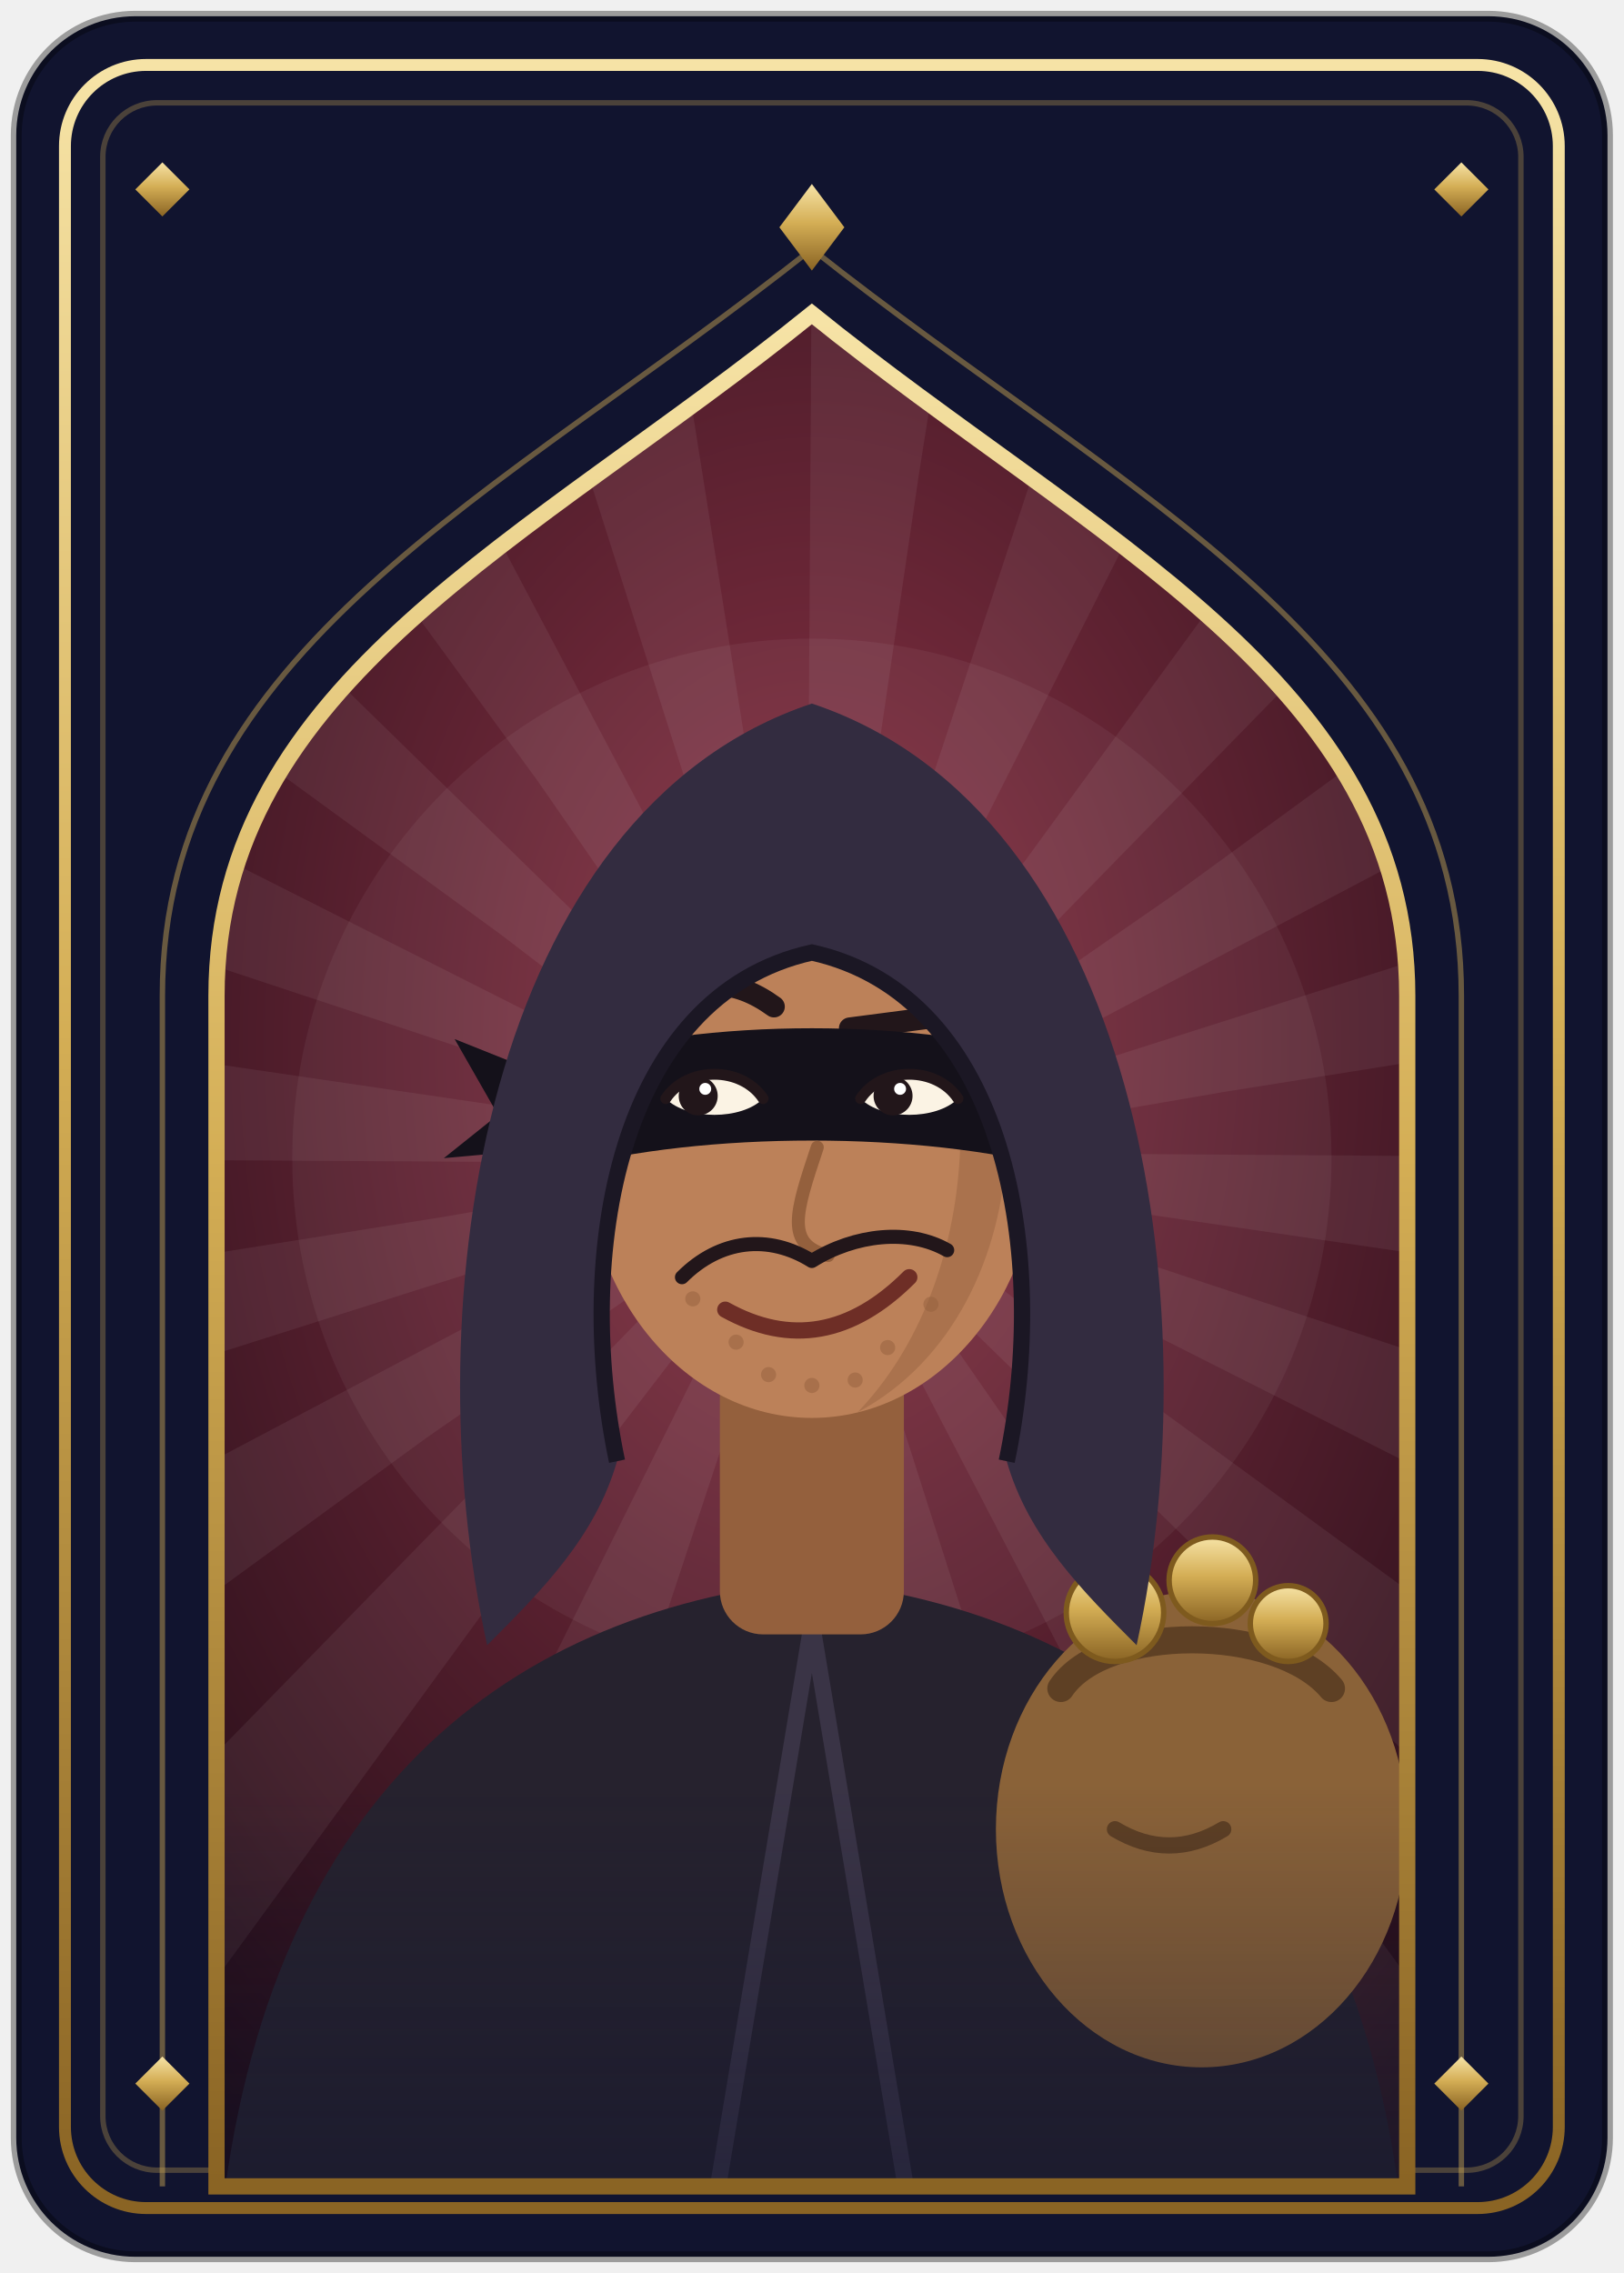
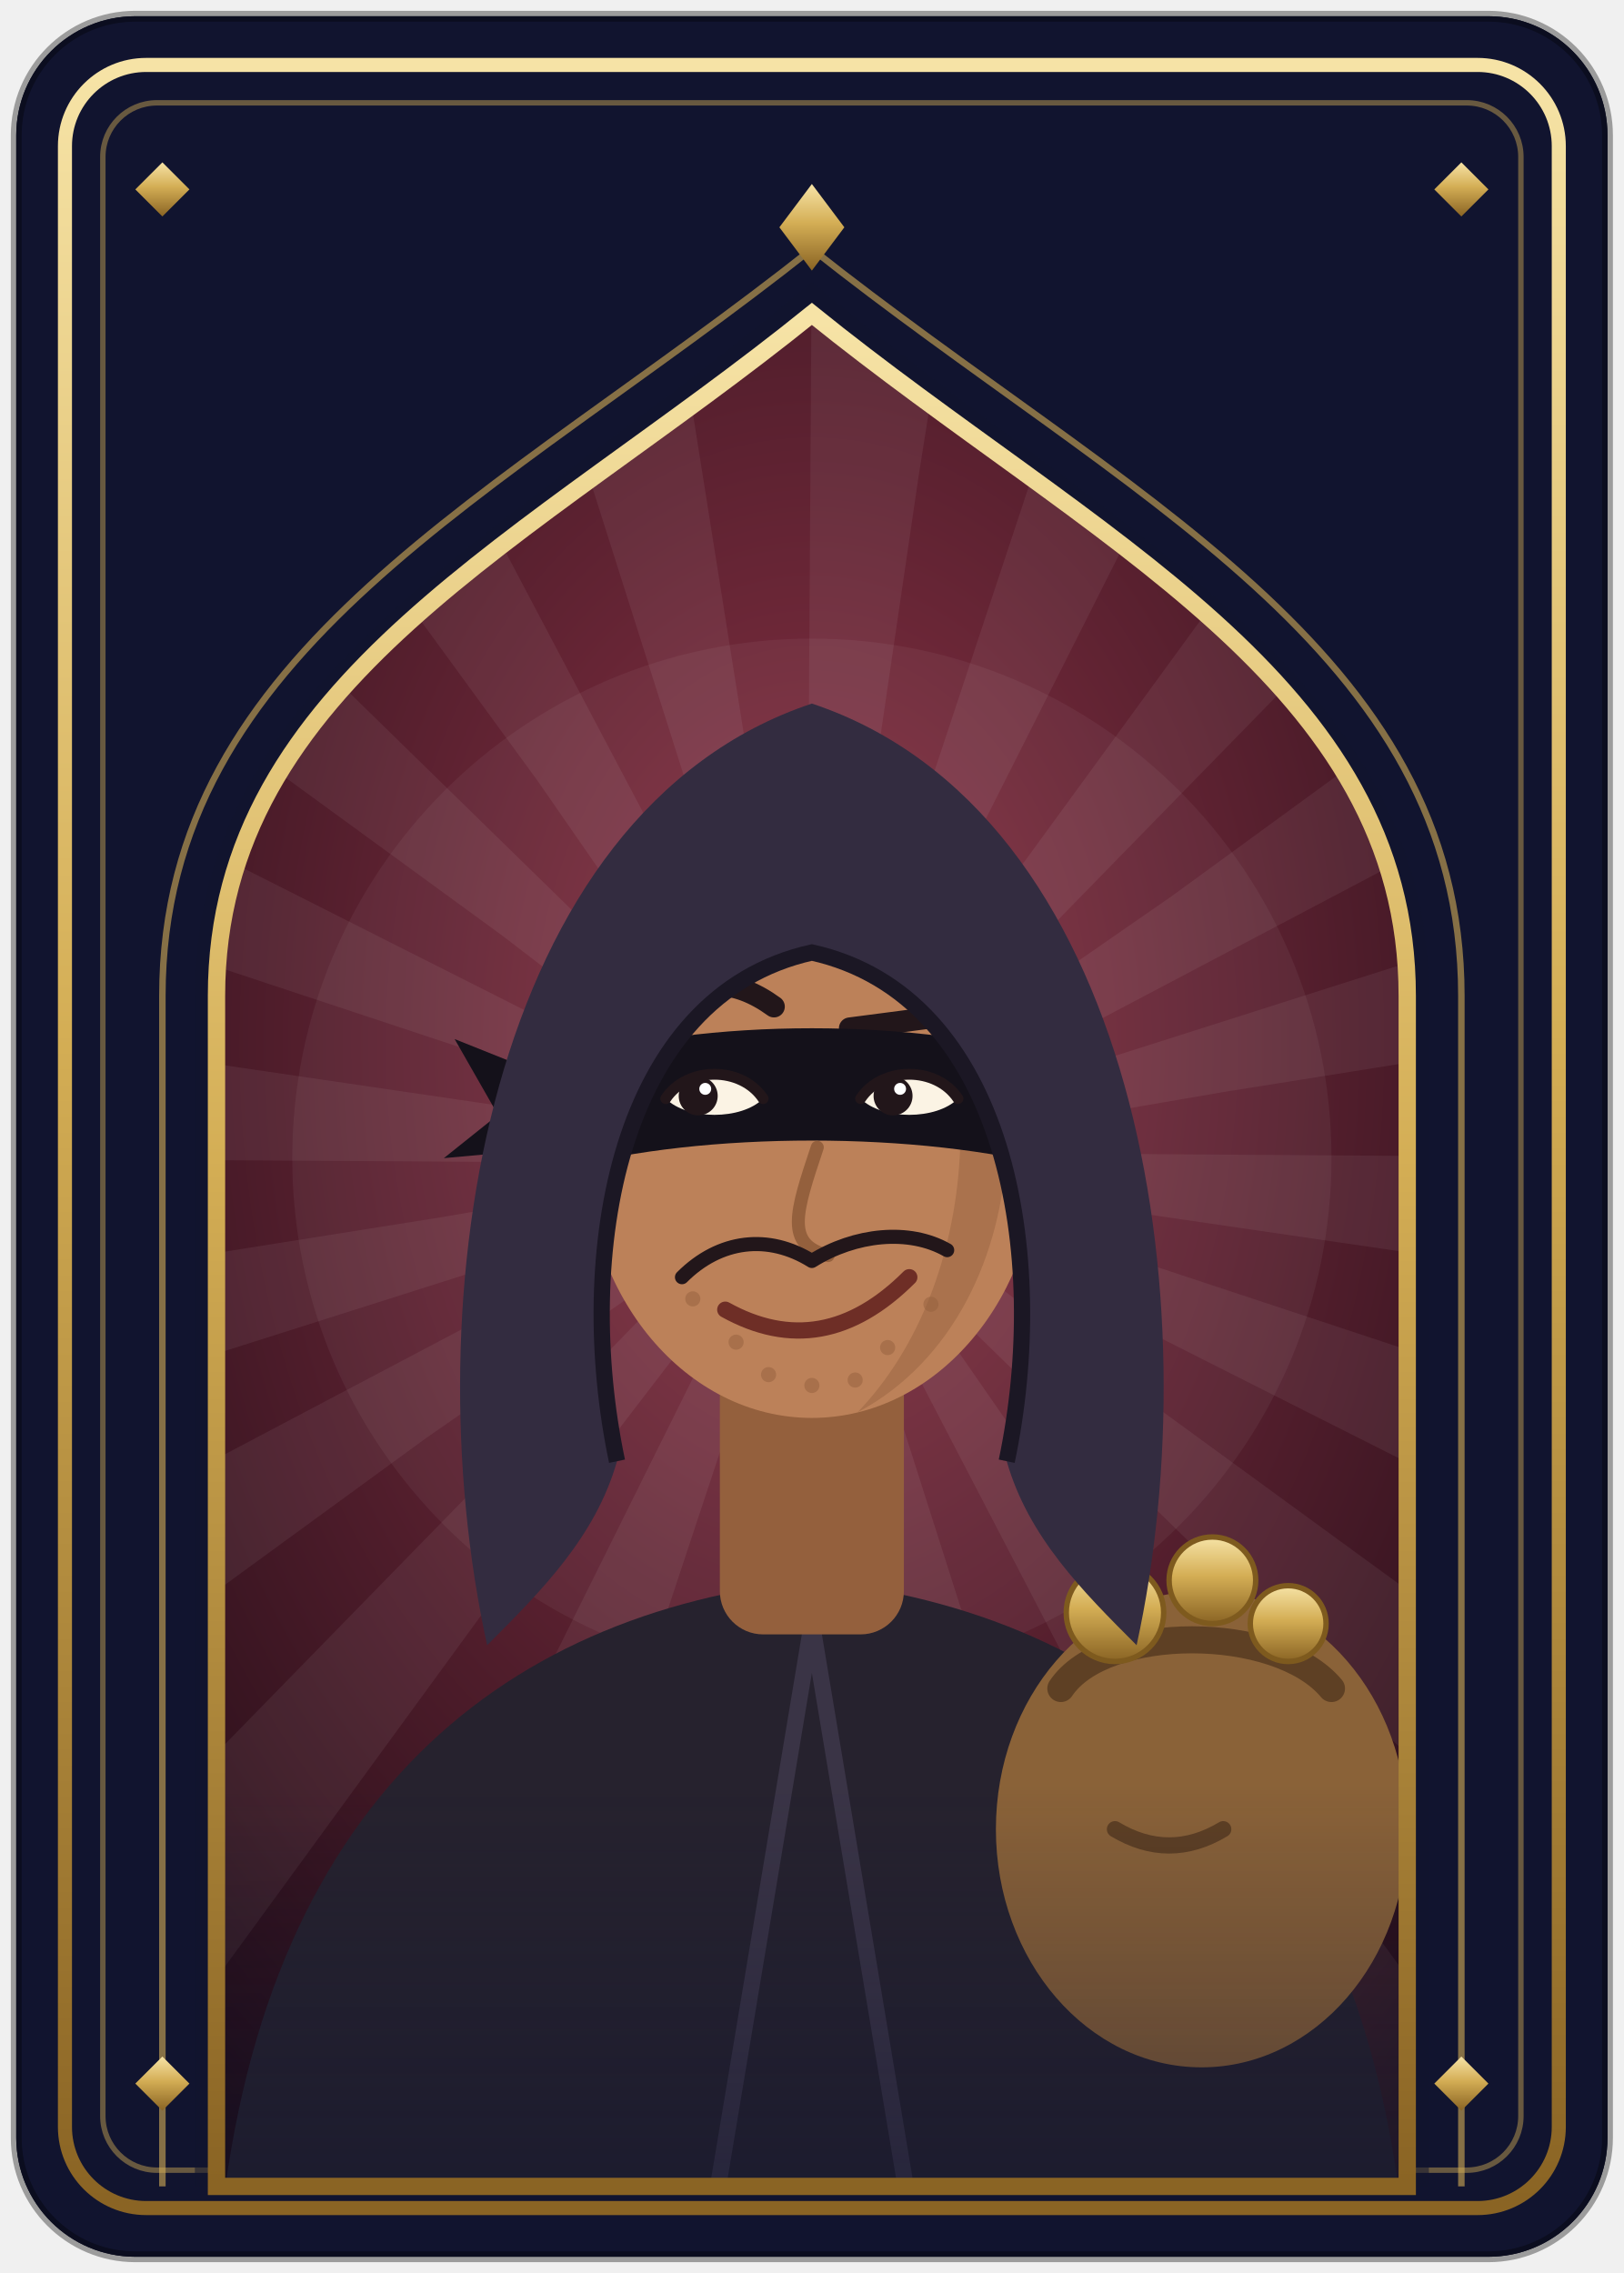
<svg xmlns="http://www.w3.org/2000/svg" viewBox="0 0 300 420" width="600" height="840">
  <defs>
    <linearGradient id="gold" x1="0" y1="0" x2="0" y2="1">
      <stop offset="0" stop-color="#F6E3A6" />
      <stop offset=".45" stop-color="#D4AE55" />
      <stop offset="1" stop-color="#8A6424" />
    </linearGradient>
    <linearGradient id="goldh" x1="0" y1="0" x2="1" y2="1">
      <stop offset="0" stop-color="#F6E3A6" />
      <stop offset=".5" stop-color="#C99E45" />
      <stop offset="1" stop-color="#7E5A1E" />
    </linearGradient>
    <linearGradient id="frm" x1="0" y1="0" x2="0" y2="1">
      <stop offset="0" stop-color="#F6E3A6" />
      <stop offset=".45" stop-color="#D4AE55" />
      <stop offset="1" stop-color="#8A6424" />
    </linearGradient>
    <radialGradient id="bg" cx=".5" cy=".46" r=".62">
      <stop offset="0" stop-color="#8E3346" />
      <stop offset="1" stop-color="#1A0A14" />
    </radialGradient>
    <clipPath id="arch">
      <path d="M40 404V184C40 126 98 100 150 58C202 100 260 126 260 184V404Z" />
    </clipPath>
    <linearGradient id="fade" x1="0" y1="0" x2="0" y2="1">
      <stop offset="0" stop-color="#11142F" stop-opacity="0" />
      <stop offset="1" stop-color="#11142F" stop-opacity=".55" />
    </linearGradient>
  </defs>
  <rect x="3" y="3" width="294" height="414" rx="22" fill="#11142F" />
+   <rect x="3" y="3" width="294" height="414" rx="22" fill="#11142F" />
  <rect x="3" y="3" width="294" height="414" rx="22" fill="none" stroke="#000" stroke-opacity=".35" stroke-width="2" />
-   <rect x="12" y="12" width="276" height="396" rx="15" fill="none" stroke="url(#frm)" stroke-width="2.2" />
-   <rect x="19" y="19" width="262" height="382" rx="10" fill="none" stroke="#D4AE55" stroke-opacity=".3" stroke-width="1" />
+   <rect x="12" y="12" width="276" height="396" rx="15" fill="none" stroke="url(#frm)" stroke-width="2.6" />
+   <rect x="19" y="19" width="262" height="382" rx="10" fill="none" stroke="#D4AE55" stroke-opacity=".45" stroke-width="1" />
+   <path d="M36 404V184C36 124 96 98 150 52C204 98 264 124 264 184V404Z" fill="#11142F" fill-opacity=".55" />
  <g clip-path="url(#arch)">
    <rect width="300" height="420" fill="url(#bg)" />
    <circle cx="150" cy="214" r="170" fill="none" stroke="#FFFFFF" stroke-opacity=".06" stroke-width="340" stroke-dasharray="26.7 26.7" />
    <circle cx="150" cy="214" r="96" fill="#fff" opacity=".05" />
-     <path d="M40 420C46 334 92 298 150 292C208 298 254 334 260 420Z" fill="#26222E" />
-     <path d="M150 300L130 420M150 300L170 420" stroke="#3A3446" stroke-width="3" />
-     <ellipse cx="222" cy="338" rx="38" ry="44" fill="#8A6238" />
-     <path d="M196 312C204 300 236 300 246 312" fill="none" stroke="#5E4024" stroke-width="5" stroke-linecap="round" />
-     <circle cx="206" cy="298" r="9" fill="url(#gold)" stroke="#7E5A1E" />
-     <circle cx="224" cy="292" r="8" fill="url(#gold)" stroke="#7E5A1E" />
-     <circle cx="238" cy="300" r="7" fill="url(#gold)" stroke="#7E5A1E" />
-     <path d="M206 338q10 6 20 0" fill="none" stroke="#5E4024" stroke-width="3" stroke-linecap="round" />
-     <rect x="133.0" y="246" width="34" height="56" rx="8" fill="#94603D" />
-     <ellipse cx="150" cy="212" rx="42" ry="50" fill="#BC8159" />
-     <path d="M164.7 164.5C194.1 182.0 194.1 242.0 158.4 261.0C181.5 237.0 183.6 192.0 164.7 164.5Z" fill="#94603D" opacity=".45" />
-     <g fill="#94603D" opacity=".5">
-       <circle cx="128" cy="240" r="1.4" />
-       <circle cx="136" cy="248" r="1.4" />
-       <circle cx="164" cy="249" r="1.4" />
-       <circle cx="172" cy="241" r="1.4" />
-       <circle cx="150" cy="256" r="1.4" />
-       <circle cx="142" cy="254" r="1.4" />
-       <circle cx="158" cy="255" r="1.4" />
+     <g class="treat">
+       <path d="M40 420C46 334 92 298 150 292C208 298 254 334 260 420Z" fill="#26222E" />
+       <path d="M150 300L130 420M150 300L170 420" stroke="#3A3446" stroke-width="3" />
+       <ellipse cx="222" cy="338" rx="38" ry="44" fill="#8A6238" />
+       <path d="M196 312C204 300 236 300 246 312" fill="none" stroke="#5E4024" stroke-width="5" stroke-linecap="round" />
+       <circle cx="206" cy="298" r="9" fill="url(#gold)" stroke="#7E5A1E" />
+       <circle cx="224" cy="292" r="8" fill="url(#gold)" stroke="#7E5A1E" />
+       <circle cx="238" cy="300" r="7" fill="url(#gold)" stroke="#7E5A1E" />
+       <path d="M206 338q10 6 20 0" fill="none" stroke="#5E4024" stroke-width="3" stroke-linecap="round" />
+       <rect x="133.0" y="246" width="34" height="56" rx="8" fill="#94603D" />
+       <ellipse cx="150" cy="212" rx="42" ry="50" fill="#BC8159" />
+       <path d="M164.7 164.5C194.1 182.0 194.1 242.0 158.4 261.0C181.5 237.0 183.6 192.0 164.7 164.5Z" fill="#94603D" opacity=".45" />
+       <g fill="#94603D" opacity=".5">
+         <circle cx="128" cy="240" r="1.4" />
+         <circle cx="136" cy="248" r="1.4" />
+         <circle cx="164" cy="249" r="1.4" />
+         <circle cx="172" cy="241" r="1.4" />
+         <circle cx="150" cy="256" r="1.4" />
+         <circle cx="142" cy="254" r="1.4" />
+         <circle cx="158" cy="255" r="1.4" />
+       </g>
+       <path d="M122 186Q132 178 143 186" fill="none" stroke="#22161A" stroke-width="4" stroke-linecap="round" />
+       <path d="M157 190L180 187" fill="none" stroke="#22161A" stroke-width="4" stroke-linecap="round" />
+       <path d="M104 196C130 188 170 188 196 196L196 216C170 209 130 209 104 216Z" fill="#14111A" />
+       <path d="M104 200L84 192L92 206L82 214L104 212" fill="#14111A" />
+       <path d="M123 203C127 197 137 197 141 203C137 207 127 207 123 203Z" fill="#FBF3E4" />
+       <circle cx="129" cy="202.5" r="3.6" fill="#22161A" />
+       <circle cx="130.3" cy="201.2" r="1.1" fill="#fff" />
+       <path d="M123 203C127 197 137 197 141 203" fill="none" stroke="#22161A" stroke-width="2" stroke-linecap="round" />
+       <path d="M159 203C163 197 173 197 177 203C173 207 163 207 159 203Z" fill="#FBF3E4" />
+       <circle cx="165" cy="202.5" r="3.6" fill="#22161A" />
+       <circle cx="166.3" cy="201.2" r="1.1" fill="#fff" />
+       <path d="M159 203C163 197 173 197 177 203" fill="none" stroke="#22161A" stroke-width="2" stroke-linecap="round" />
+       <path d="M151 212C147 224 145 230 153 232" fill="none" stroke="#94603D" stroke-width="2.4" stroke-linecap="round" />
+       <path d="M150 233C142 228 133 229 126 236M150 233C158 228 168 227 175 231" fill="none" stroke="#22161A" stroke-width="2.6" stroke-linecap="round" />
+       <path d="M134 242Q152 252 168 236" fill="none" stroke="#6E2E26" stroke-width="3" stroke-linecap="round" />
+       <path d="M90 304C76 240 90 150 150 130C210 150 224 240 210 304C200 294 190 284 186 270C194 232 186 184 150 176C114 184 106 232 114 270C110 284 100 294 90 304Z" fill="#332C40" />
+       <path d="M114 270C106 232 114 184 150 176C186 184 194 232 186 270" fill="none" stroke="#1B1724" stroke-width="3" />
    </g>
-     <path d="M122 186Q132 178 143 186" fill="none" stroke="#22161A" stroke-width="4" stroke-linecap="round" />
-     <path d="M157 190L180 187" fill="none" stroke="#22161A" stroke-width="4" stroke-linecap="round" />
-     <path d="M104 196C130 188 170 188 196 196L196 216C170 209 130 209 104 216Z" fill="#14111A" />
-     <path d="M104 200L84 192L92 206L82 214L104 212" fill="#14111A" />
-     <path d="M123 203C127 197 137 197 141 203C137 207 127 207 123 203Z" fill="#FBF3E4" />
-     <circle cx="129" cy="202.5" r="3.6" fill="#22161A" />
-     <circle cx="130.3" cy="201.2" r="1.1" fill="#fff" />
-     <path d="M123 203C127 197 137 197 141 203" fill="none" stroke="#22161A" stroke-width="2" stroke-linecap="round" />
-     <path d="M159 203C163 197 173 197 177 203C173 207 163 207 159 203Z" fill="#FBF3E4" />
-     <circle cx="165" cy="202.5" r="3.6" fill="#22161A" />
-     <circle cx="166.3" cy="201.2" r="1.1" fill="#fff" />
-     <path d="M159 203C163 197 173 197 177 203" fill="none" stroke="#22161A" stroke-width="2" stroke-linecap="round" />
-     <path d="M151 212C147 224 145 230 153 232" fill="none" stroke="#94603D" stroke-width="2.4" stroke-linecap="round" />
-     <path d="M150 233C142 228 133 229 126 236M150 233C158 228 168 227 175 231" fill="none" stroke="#22161A" stroke-width="2.6" stroke-linecap="round" />
-     <path d="M134 242Q152 252 168 236" fill="none" stroke="#6E2E26" stroke-width="3" stroke-linecap="round" />
-     <path d="M90 304C76 240 90 150 150 130C210 150 224 240 210 304C200 294 190 284 186 270C194 232 186 184 150 176C114 184 106 232 114 270C110 284 100 294 90 304Z" fill="#332C40" />
-     <path d="M114 270C106 232 114 184 150 176C186 184 194 232 186 270" fill="none" stroke="#1B1724" stroke-width="3" />
    <rect y="330" width="300" height="90" fill="url(#fade)" />
  </g>
-   <path d="M40 404V184C40 126 98 100 150 58C202 100 260 126 260 184V404Z" fill="none" stroke="url(#frm)" stroke-width="3" />
-   <path d="M30 404V184C30 120 92 92 150 46C208 92 270 120 270 184V404" fill="none" stroke="#D4AE55" stroke-opacity=".45" stroke-width="1" />
+   <path d="M40 404V184C40 126 98 100 150 58C202 100 260 126 260 184V404Z" fill="none" stroke="url(#frm)" stroke-width="3.2" />
+   <path d="M30 404V184C30 120 92 92 150 46C208 92 270 120 270 184V404" fill="none" stroke="#D4AE55" stroke-opacity=".6" stroke-width="1.2" />
  <path d="M150 34l6 8-6 8-6-8z" fill="url(#frm)" />
  <g fill="url(#frm)">
    <path d="M30 30l5 5-5 5-5-5z" />
    <path d="M270 30l5 5-5 5-5-5z" />
    <path d="M30 380l5 5-5 5-5-5z" />
    <path d="M270 380l5 5-5 5-5-5z" />
  </g>
</svg>
